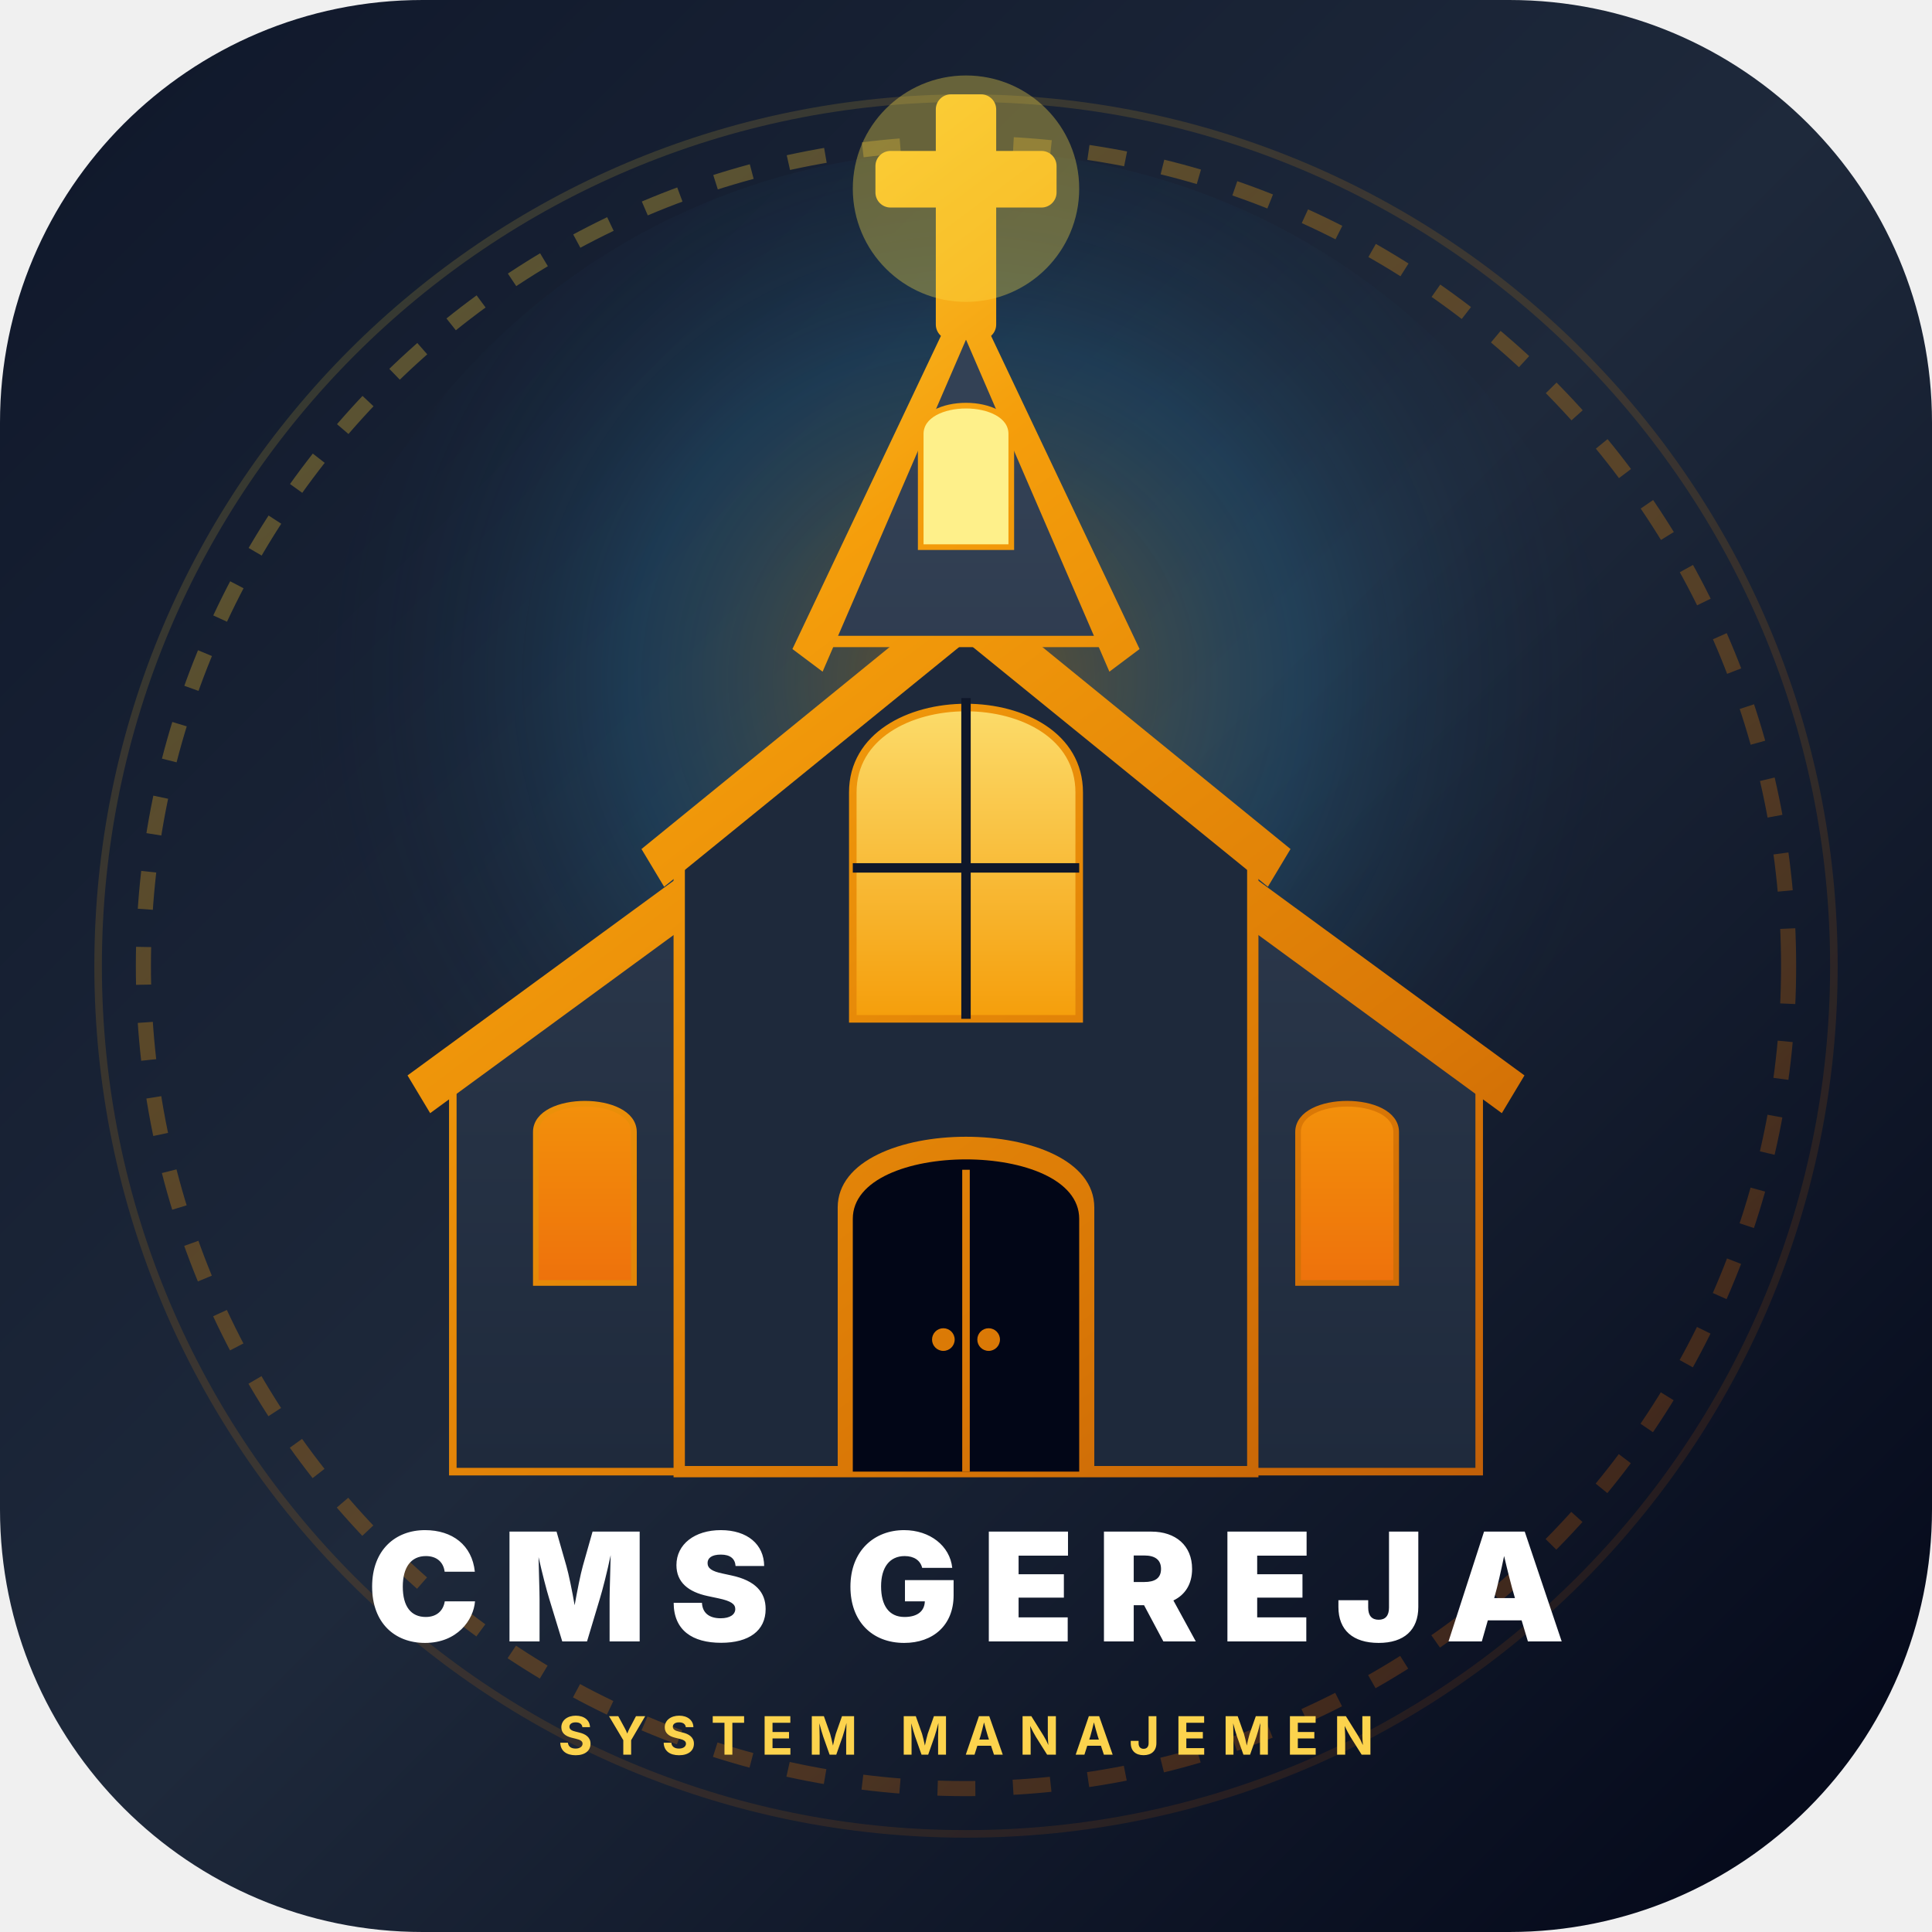
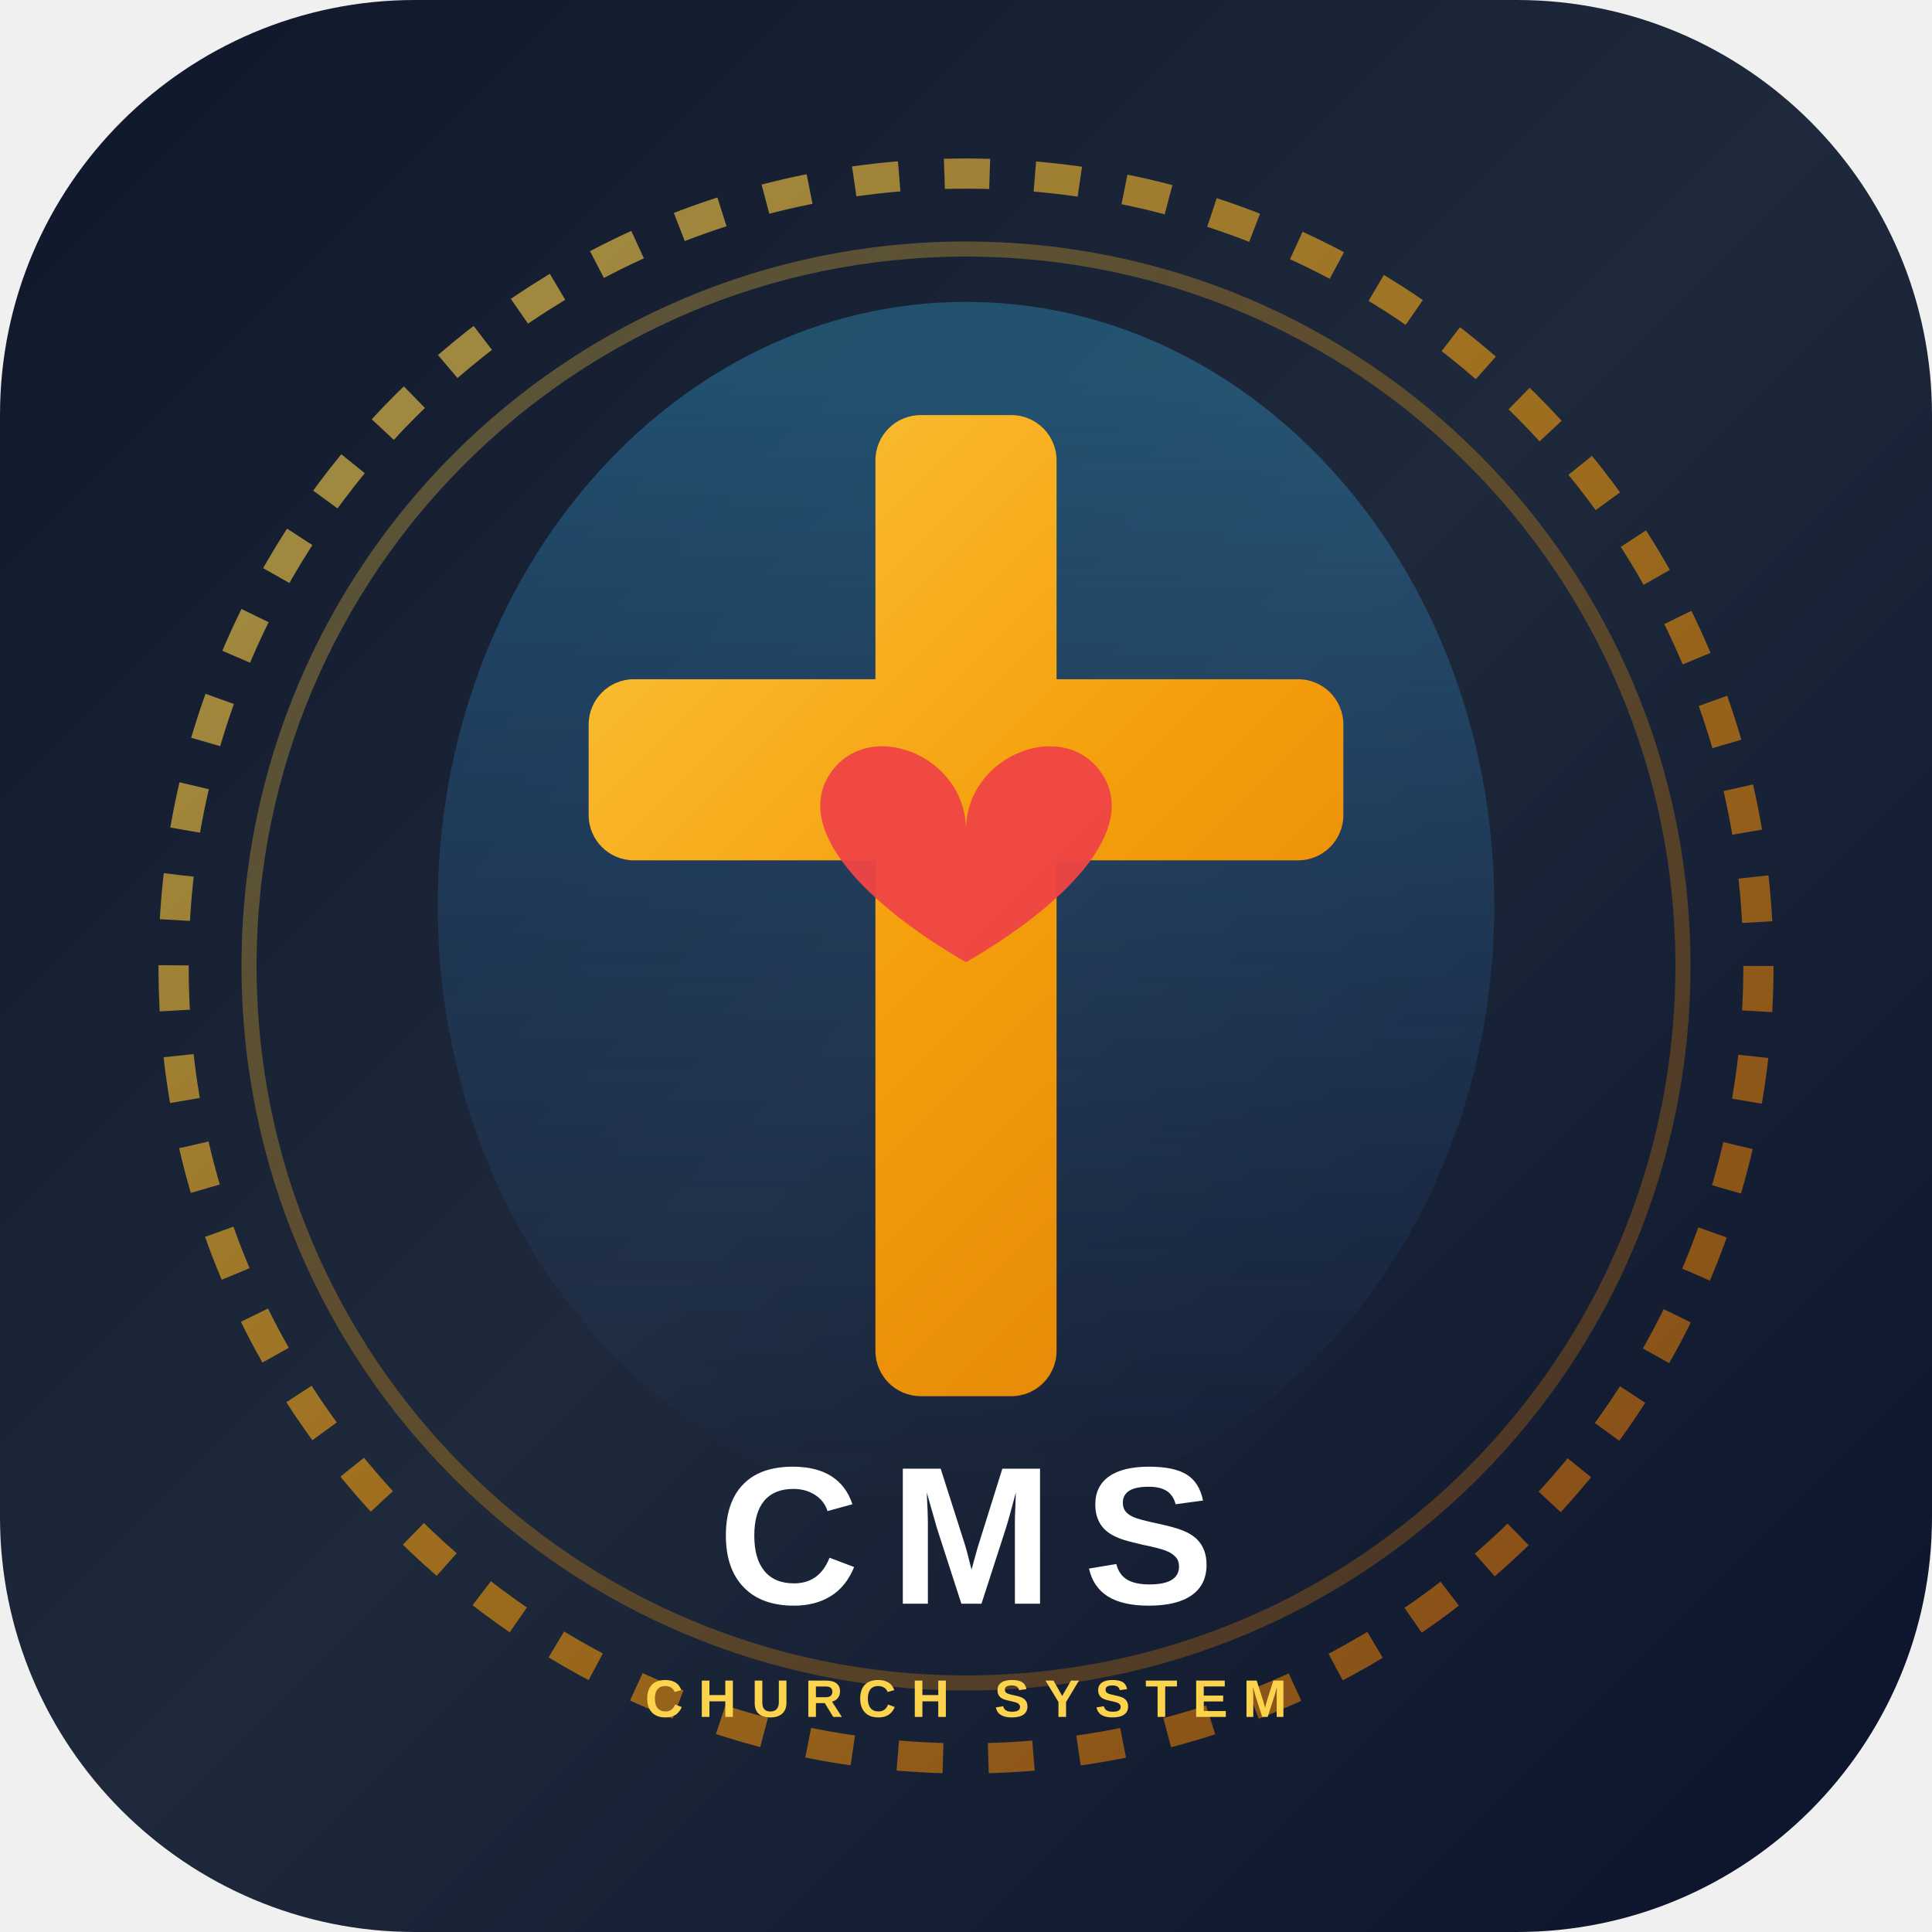
<svg xmlns="http://www.w3.org/2000/svg" width="512" height="512" viewBox="0 0 512 512" fill="none">
-   <rect width="512" height="512" rx="112" fill="url(#bg-grad)" />
+   <rect width="512" height="512" rx="110" fill="url(#bg-gradient)" />
  <defs>
-     <linearGradient id="bg-grad" x1="0" y1="0" x2="512" y2="512" gradientUnits="userSpaceOnUse">
+     <linearGradient id="bg-gradient" x1="0" y1="0" x2="512" y2="512" gradientUnits="userSpaceOnUse">
      <stop offset="0%" stop-color="#0F172A" />
      <stop offset="50%" stop-color="#1E293B" />
-       <stop offset="100%" stop-color="#020617" />
+       <stop offset="100%" stop-color="#0B132B" />
    </linearGradient>
-     <linearGradient id="gold-grad" x1="100" y1="50" x2="400" y2="450" gradientUnits="userSpaceOnUse">
-       <stop offset="0%" stop-color="#FDE047" />
-       <stop offset="30%" stop-color="#F59E0B" />
-       <stop offset="70%" stop-color="#D97706" />
-       <stop offset="100%" stop-color="#B45309" />
+     <linearGradient id="gold-gradient" x1="100" y1="100" x2="400" y2="400" gradientUnits="userSpaceOnUse">
+       <stop offset="0%" stop-color="#FCD34D" />
+       <stop offset="50%" stop-color="#F59E0B" />
+       <stop offset="100%" stop-color="#D97706" />
    </linearGradient>
-     <linearGradient id="church-wall-grad" x1="256" y1="120" x2="256" y2="400" gradientUnits="userSpaceOnUse">
-       <stop offset="0%" stop-color="#334155" />
-       <stop offset="100%" stop-color="#1E293B" />
+     <linearGradient id="glow-gradient" x1="256" y1="100" x2="256" y2="400" gradientUnits="userSpaceOnUse">
+       <stop offset="0%" stop-color="#38BDF8" stop-opacity="0.3" />
+       <stop offset="100%" stop-color="#3B82F6" stop-opacity="0" />
    </linearGradient>
-     <linearGradient id="window-glow" x1="256" y1="160" x2="256" y2="380" gradientUnits="userSpaceOnUse">
-       <stop offset="0%" stop-color="#FEF08A" />
-       <stop offset="50%" stop-color="#F59E0B" />
-       <stop offset="100%" stop-color="#EA580C" />
-     </linearGradient>
-     <radialGradient id="sky-aura" cx="256" cy="180" r="180" gradientUnits="userSpaceOnUse">
-       <stop offset="0%" stop-color="#F59E0B" stop-opacity="0.35" />
-       <stop offset="50%" stop-color="#38BDF8" stop-opacity="0.15" />
-       <stop offset="100%" stop-color="#0F172A" stop-opacity="0" />
-     </radialGradient>
  </defs>
-   <circle cx="256" cy="220" r="180" fill="url(#sky-aura)" />
-   <circle cx="256" cy="256" r="218" stroke="url(#gold-grad)" stroke-width="4" opacity="0.3" stroke-dasharray="10 10" />
-   <circle cx="256" cy="256" r="230" stroke="url(#gold-grad)" stroke-width="2" opacity="0.15" />
-   <path d="M120 280 L190 230 L190 390 L120 390 Z" fill="url(#church-wall-grad)" stroke="url(#gold-grad)" stroke-width="2" />
-   <path d="M392 280 L322 230 L322 390 L392 390 Z" fill="url(#church-wall-grad)" stroke="url(#gold-grad)" stroke-width="2" />
-   <path d="M108 285 L190 225 L196 235 L114 295 Z" fill="url(#gold-grad)" />
-   <path d="M404 285 L322 225 L316 235 L398 295 Z" fill="url(#gold-grad)" />
-   <path d="M180 220 L256 160 L332 220 L332 390 L180 390 Z" fill="#1E293B" stroke="url(#gold-grad)" stroke-width="3" />
-   <path d="M170 225 L256 155 L342 225 L336 235 L256 170 L176 235 Z" fill="url(#gold-grad)" />
-   <path d="M216 170 L256 80 L296 170 Z" fill="url(#church-wall-grad)" stroke="url(#gold-grad)" stroke-width="3" />
-   <path d="M210 172 L256 75 L302 172 L294 178 L256 90 L218 178 Z" fill="url(#gold-grad)" />
-   <rect x="248" y="25" width="16" height="65" rx="4" fill="url(#gold-grad)" />
-   <rect x="232" y="40" width="48" height="15" rx="4" fill="url(#gold-grad)" />
-   <circle cx="256" cy="50" r="30" fill="#FDE047" opacity="0.35" />
-   <path d="M244 115 C244 105, 268 105, 268 115 L268 145 L244 145 Z" fill="url(#window-glow)" stroke="url(#gold-grad)" stroke-width="1.5" />
-   <path d="M226 210 C226 180, 286 180, 286 210 L286 270 L226 270 Z" fill="url(#window-glow)" stroke="url(#gold-grad)" stroke-width="2" />
-   <line x1="256" y1="185" x2="256" y2="270" stroke="#0F172A" stroke-width="2.5" />
-   <line x1="226" y1="230" x2="286" y2="230" stroke="#0F172A" stroke-width="2.5" />
-   <path d="M142 300 C142 290, 168 290, 168 300 L168 340 L142 340 Z" fill="url(#window-glow)" stroke="url(#gold-grad)" stroke-width="1.5" />
-   <path d="M344 300 C344 290, 370 290, 370 300 L370 340 L344 340 Z" fill="url(#window-glow)" stroke="url(#gold-grad)" stroke-width="1.5" />
-   <path d="M222 320 C222 295, 290 295, 290 320 L290 390 L222 390 Z" fill="url(#gold-grad)" />
-   <path d="M226 323 C226 302, 286 302, 286 323 L286 390 L226 390 Z" fill="#020617" />
-   <line x1="256" y1="310" x2="256" y2="390" stroke="url(#gold-grad)" stroke-width="2" />
-   <circle cx="250" cy="355" r="3" fill="url(#gold-grad)" />
-   <circle cx="262" cy="355" r="3" fill="url(#gold-grad)" />
-   <text x="256" y="435" font-family="'Space Grotesk', system-ui, -apple-system, sans-serif" font-weight="900" font-size="40" fill="#FFFFFF" text-anchor="middle" letter-spacing="6">CMS GEREJA</text>
-   <text x="256" y="465" font-family="'Space Grotesk', system-ui, -apple-system, sans-serif" font-weight="700" font-size="14" fill="#FCD34D" text-anchor="middle" letter-spacing="4">SYSTEM MANAJEMEN</text>
+   <circle cx="256" cy="256" r="210" stroke="url(#gold-gradient)" stroke-width="8" stroke-dasharray="12 12" opacity="0.6" />
+   <circle cx="256" cy="256" r="190" stroke="url(#gold-gradient)" stroke-width="4" opacity="0.3" />
+   <ellipse cx="256" cy="240" rx="140" ry="160" fill="url(#glow-gradient)" />
+   <rect x="232" y="110" width="48" height="260" rx="12" fill="url(#gold-gradient)" />
+   <rect x="156" y="180" width="200" height="48" rx="12" fill="url(#gold-gradient)" />
+   <path d="M256 220 C256 200, 230 190, 220 205 C210 220, 230 240, 256 255 C282 240, 302 220, 292 205 C282 190, 256 200, 256 220 Z" fill="#EF4444" opacity="0.95" />
+   <text x="256" y="425" font-family="Arial, Helvetica, sans-serif" font-weight="900" font-size="52" fill="#FFFFFF" text-anchor="middle" letter-spacing="8">CMS</text>
+   <text x="256" y="455" font-family="Arial, Helvetica, sans-serif" font-weight="700" font-size="14" fill="#FCD34D" text-anchor="middle" letter-spacing="4">CHURCH SYSTEM</text>
</svg>
